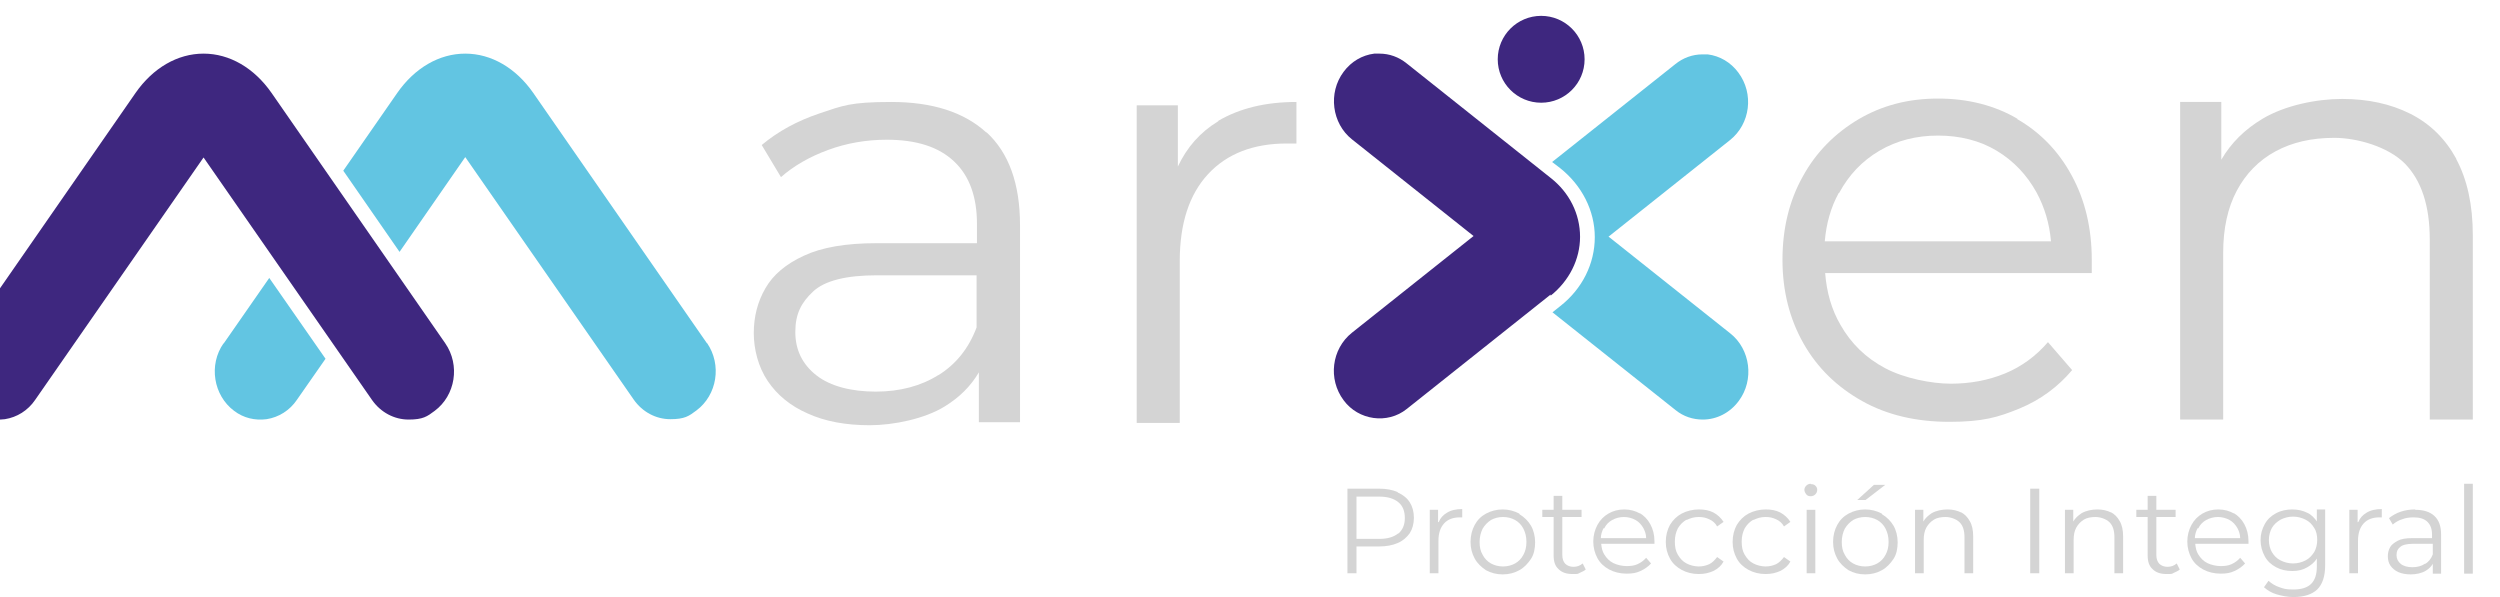
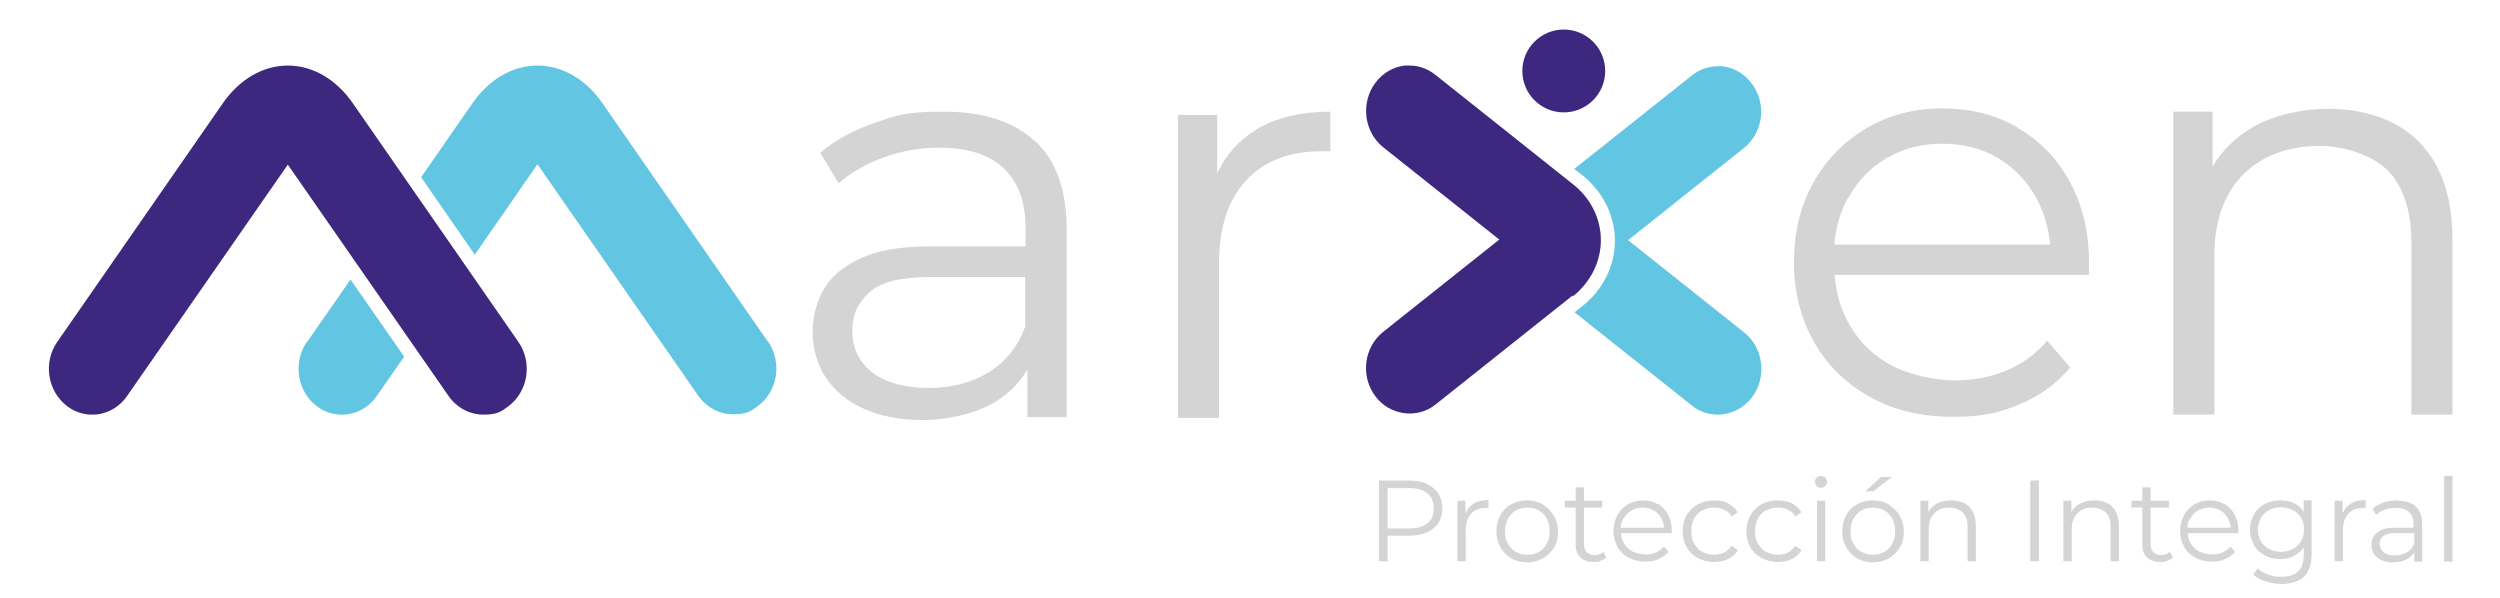
- <svg xmlns="http://www.w3.org/2000/svg" preserveAspectRatio="xMidYMid meet" role="img" aria-label="marxen Protección Integral" id="Capa_1" data-name="Capa 1" viewBox="104 344 662 158">
+ <svg xmlns="http://www.w3.org/2000/svg" preserveAspectRatio="xMidYMid meet" role="img" aria-label="marxen ProtecciÃ³n Integral" id="Capa_1" data-name="Capa 1" viewBox="78 340 694 166">
  <defs>
    <style>
      .cls-1 {
        fill: #62c5e2;
      }

      .cls-2 {
        fill: #d4d4d4;
      }

      .cls-3 {
        fill: #3e277f;
      }
    </style>
  </defs>
  <g>
    <path class="cls-2" d="M365.2,379.1c-5.9-5.4-14.3-8.1-25.2-8.1s-12.9,1-18.9,3c-6,2-11.1,4.8-15.4,8.4l5.1,8.5c3.4-3,7.6-5.4,12.5-7.2,4.9-1.8,10.1-2.7,15.5-2.7,7.9,0,13.8,1.9,17.9,5.8,4,3.8,6,9.3,6,16.5v5.1h-26.7c-8,0-14.4,1.1-19.1,3.3-4.8,2.2-8.2,5.1-10.2,8.6-2.1,3.6-3.1,7.6-3.1,11.9s1.2,9,3.7,12.7c2.5,3.7,6,6.6,10.6,8.6,4.6,2.1,10.1,3.1,16.4,3.1s14.6-1.7,19.9-5c3.9-2.4,6.9-5.4,9-9v13.2h10.9v-52.2c0-11-3-19.2-8.9-24.6ZM352.5,443.3c-4.6,2.9-10.2,4.4-16.6,4.4s-12-1.4-15.7-4.3c-3.7-2.9-5.6-6.7-5.6-11.5s1.6-7.8,4.7-10.7c3.1-2.9,8.8-4.3,16.9-4.3h26.4v13.8c-2.1,5.6-5.5,9.8-10.2,12.7Z" />
    <path class="cls-2" d="M426.6,376.1c-4.8,2.9-8.3,6.9-10.7,12v-16.2h-10.9v84.1h11.4v-42.9c0-9.9,2.5-17.6,7.5-23,5-5.4,12-8.1,20.8-8.1s.9,0,1.3,0c.4,0,.9,0,1.3,0v-11c-8.2,0-15.1,1.7-20.7,5Z" />
  </g>
  <g>
    <path class="cls-1" d="M163.2,434.9c-4,5.7-2.7,13.8,2.8,17.9,2.5,1.9,5.5,2.6,8.6,2.2,3.2-.5,6.1-2.3,8-5.1l7.6-10.9-14.9-21.4-12.1,17.4Z" />
    <path class="cls-1" d="M291.2,434.9l-46-66.3c-4.6-6.6-11.1-10.4-18-10.4s-13.4,3.8-18,10.4l-14.3,20.6,14.9,21.5,17.4-25.1,44.6,64.2c2.3,3.3,5.9,5.2,9.7,5.2s4.9-.8,6.9-2.3c5.5-4.1,6.8-12.1,2.8-17.9Z" />
    <path class="cls-3" d="M221.9,434.9l-46-66.3c-4.6-6.6-11.1-10.4-18-10.4s-13.4,3.8-18,10.4l-46,66.3c-4,5.7-2.7,13.8,2.8,17.9,2.5,1.9,5.5,2.6,8.6,2.2,3.2-.5,6.1-2.3,8-5.1l44.6-64.2,44.6,64.2c2.3,3.3,5.9,5.2,9.7,5.2s4.9-.8,6.9-2.3c5.5-4.1,6.8-12.1,2.8-17.9Z" />
  </g>
  <g>
    <path class="cls-2" d="M638.3,375.5c-6.1-3.6-13.2-5.4-21.1-5.4s-14.8,1.8-21.1,5.5c-6.2,3.7-11.2,8.7-14.7,15.1-3.6,6.4-5.4,13.8-5.4,22.1s1.9,15.7,5.6,22.2c3.7,6.5,8.9,11.5,15.5,15.2,6.6,3.7,14.3,5.5,23.1,5.5s12.9-1.2,18.5-3.5c5.6-2.3,10.3-5.8,14-10.2l-6.4-7.4c-3.2,3.7-7,6.5-11.4,8.3-4.4,1.8-9.2,2.7-14.3,2.7s-12.3-1.4-17.4-4.1c-5.1-2.7-9-6.5-11.8-11.4-2.4-4.1-3.7-8.7-4.1-13.8h70.6c0-.6,0-1.3,0-1.8,0-.6,0-1.1,0-1.7,0-8.4-1.8-15.9-5.3-22.3-3.5-6.5-8.4-11.5-14.5-15ZM591,395.1c2.6-4.8,6.1-8.5,10.7-11.2,4.6-2.7,9.8-4,15.5-4s11,1.3,15.5,4c4.5,2.7,8,6.4,10.6,11.1,2.1,3.9,3.4,8.2,3.8,12.9h-59.9c.4-4.7,1.6-9,3.7-12.8Z" />
    <path class="cls-2" d="M754.4,386c-2.9-5.3-7-9.3-12.2-11.9-5.2-2.6-11.2-3.9-18-3.9s-15.1,1.7-21,5.2c-4.7,2.8-8.4,6.4-11,10.9v-15.3h-10.9v84.1h11.4v-44.2c0-6.4,1.2-11.9,3.6-16.4,2.4-4.5,5.8-8,10.2-10.4,4.4-2.4,9.6-3.6,15.6-3.6s14.2,2.3,18.7,6.8c4.4,4.5,6.6,11.2,6.6,20.1v47.7h11.4v-48.8c0-8.1-1.5-14.8-4.4-20.2Z" />
  </g>
  <g>
    <path class="cls-1" d="M529.9,406.7l32.2-25.6c5.4-4.3,6.4-12.3,2.2-17.9-2-2.7-4.9-4.4-8.1-4.8-.5,0-.9,0-1.4,0-2.6,0-5.1.9-7.2,2.6l-32.6,25.9,2.1,1.6c5.8,4.6,9.2,11.3,9.2,18.3s-3.3,13.7-9.2,18.3l-2,1.6,32.6,25.9c2.1,1.7,4.6,2.5,7.2,2.5,3.7,0,7.2-1.8,9.5-4.9,4.2-5.6,3.1-13.7-2.2-17.9l-32.2-25.6Z" />
    <path class="cls-3" d="M514.6,422.3c4.9-3.9,7.8-9.6,7.8-15.6s-2.8-11.7-7.8-15.6l-38.1-30.3c-2.1-1.7-4.6-2.6-7.2-2.6s-.9,0-1.4,0c-3.2.4-6.1,2.1-8.1,4.8-4.2,5.6-3.1,13.7,2.2,17.9l32.2,25.6-32.2,25.6c-5.4,4.3-6.4,12.3-2.2,17.9,3.9,5.3,11.6,6.4,16.7,2.3l38.1-30.3ZM498.9,414.6v-3.7s0,0,0,0v3.7Z" />
    <circle class="cls-3" cx="512.1" cy="359.7" r="11.5" />
  </g>
  <g>
    <path class="cls-2" d="M474.1,474.3c-1.4-.6-3-.9-4.9-.9h-8.4v22.4h2.4v-7.1h6c1.9,0,3.5-.3,4.9-.9,1.4-.6,2.4-1.5,3.2-2.6.7-1.1,1.1-2.5,1.1-4.1s-.4-3-1.1-4.1c-.7-1.1-1.8-2-3.2-2.6ZM474.3,485.2c-1.2,1-2.9,1.5-5.1,1.5h-6v-11.2h6c2.2,0,3.9.5,5.1,1.5,1.2,1,1.7,2.4,1.7,4.2s-.6,3.1-1.7,4.1Z" />
    <path class="cls-2" d="M484.8,482.3v-3.3h-2.2v16.8h2.3v-8.6c0-2,.5-3.5,1.5-4.6,1-1.1,2.4-1.6,4.2-1.6s.2,0,.3,0c0,0,.2,0,.3,0v-2.2c-1.6,0-3,.3-4.1,1-1,.6-1.7,1.4-2.1,2.4Z" />
    <path class="cls-2" d="M506.3,480c-1.3-.7-2.8-1.1-4.4-1.1s-3.1.4-4.4,1.1c-1.3.7-2.3,1.7-3,3-.7,1.3-1.1,2.8-1.1,4.5s.4,3.1,1.1,4.4c.7,1.3,1.8,2.3,3,3.1,1.3.7,2.7,1.1,4.4,1.1s3.1-.4,4.4-1.1c1.3-.7,2.3-1.8,3.1-3s1.1-2.8,1.1-4.4-.4-3.2-1.1-4.4-1.8-2.3-3-3ZM507.4,490.9c-.5,1-1.3,1.8-2.2,2.3-.9.5-2,.8-3.2.8s-2.3-.3-3.2-.8c-.9-.5-1.7-1.3-2.2-2.3-.6-1-.8-2.1-.8-3.4s.3-2.5.8-3.5c.6-1,1.3-1.7,2.2-2.3.9-.5,2-.8,3.2-.8s2.3.3,3.2.8c.9.5,1.7,1.3,2.2,2.3.5,1,.8,2.1.8,3.5s-.3,2.5-.8,3.4Z" />
    <path class="cls-2" d="M520.7,494.1c-.9,0-1.7-.3-2.2-.8-.5-.5-.8-1.3-.8-2.3v-10.1h5.1v-1.9h-5.1v-3.7h-2.3v3.7h-3v1.9h3v10.2c0,1.6.4,2.8,1.3,3.6.9.9,2.1,1.3,3.7,1.3s1.3,0,1.9-.3,1.2-.5,1.6-.9l-.8-1.6c-.7.6-1.5.9-2.5.9Z" />
    <path class="cls-2" d="M538.3,480c-1.2-.7-2.6-1.1-4.2-1.1s-3,.4-4.2,1.1c-1.2.7-2.2,1.7-2.9,3s-1.1,2.8-1.1,4.4.4,3.1,1.1,4.4c.7,1.3,1.8,2.3,3.1,3,1.3.7,2.9,1.1,4.6,1.1s2.6-.2,3.7-.7c1.1-.5,2.1-1.2,2.8-2l-1.3-1.5c-.6.7-1.4,1.3-2.3,1.7-.9.4-1.8.5-2.9.5s-2.5-.3-3.5-.8c-1-.5-1.8-1.3-2.4-2.3-.5-.8-.7-1.7-.8-2.8h14.1c0-.1,0-.2,0-.4,0-.1,0-.2,0-.3,0-1.7-.4-3.2-1.1-4.5-.7-1.3-1.7-2.3-2.9-3ZM528.8,483.9c.5-1,1.2-1.7,2.1-2.2.9-.5,2-.8,3.1-.8s2.2.3,3.1.8c.9.5,1.6,1.3,2.1,2.2.4.8.7,1.6.7,2.6h-12c0-.9.3-1.8.7-2.6Z" />
    <path class="cls-2" d="M550.6,481.7c1-.5,2-.8,3.2-.8s1.9.2,2.8.6c.9.4,1.6,1,2.1,1.9l1.7-1.2c-.7-1.1-1.6-1.9-2.7-2.5-1.2-.6-2.4-.8-3.9-.8s-3.2.4-4.5,1.1c-1.3.7-2.3,1.7-3.1,3-.7,1.3-1.1,2.8-1.1,4.5s.4,3.1,1.1,4.4c.7,1.3,1.8,2.3,3.1,3,1.3.7,2.8,1.1,4.5,1.1s2.7-.3,3.9-.8c1.2-.6,2.1-1.4,2.7-2.5l-1.7-1.2c-.6.8-1.3,1.5-2.1,1.9-.9.4-1.8.6-2.8.6s-2.3-.3-3.2-.8c-1-.5-1.7-1.3-2.3-2.3-.6-1-.8-2.1-.8-3.5s.3-2.5.8-3.5c.6-1,1.3-1.7,2.3-2.3Z" />
    <path class="cls-2" d="M568.3,481.7c1-.5,2-.8,3.2-.8s1.9.2,2.8.6c.9.4,1.6,1,2.1,1.9l1.7-1.2c-.7-1.1-1.6-1.9-2.7-2.5-1.2-.6-2.4-.8-3.9-.8s-3.2.4-4.5,1.1c-1.3.7-2.3,1.7-3.1,3-.7,1.3-1.1,2.8-1.1,4.5s.4,3.1,1.1,4.4c.7,1.3,1.8,2.3,3.1,3,1.3.7,2.8,1.1,4.5,1.1s2.7-.3,3.9-.8c1.2-.6,2.1-1.4,2.7-2.5l-1.7-1.2c-.6.8-1.3,1.5-2.1,1.9-.9.4-1.8.6-2.8.6s-2.3-.3-3.2-.8c-1-.5-1.7-1.3-2.3-2.3-.6-1-.8-2.1-.8-3.5s.3-2.5.8-3.5c.6-1,1.3-1.7,2.3-2.3Z" />
    <rect class="cls-2" x="582.4" y="479" width="2.3" height="16.8" />
    <path class="cls-2" d="M583.5,472.1c-.5,0-.9.2-1.2.5s-.5.7-.5,1.1.2.8.5,1.2.7.5,1.2.5.9-.2,1.2-.5.5-.7.5-1.2-.2-.8-.5-1.1-.7-.4-1.2-.4Z" />
    <polygon class="cls-2" points="603.2 472.4 600.2 472.4 595.8 476.4 598 476.4 603.2 472.4" />
    <path class="cls-2" d="M602.3,480c-1.3-.7-2.8-1.1-4.4-1.1s-3.1.4-4.4,1.1c-1.3.7-2.3,1.7-3,3-.7,1.3-1.1,2.8-1.1,4.5s.4,3.1,1.1,4.4c.7,1.3,1.8,2.3,3,3.1,1.3.7,2.7,1.1,4.4,1.1s3.1-.4,4.4-1.1c1.3-.7,2.3-1.8,3.1-3s1.1-2.8,1.1-4.4-.4-3.2-1.1-4.4-1.8-2.3-3-3ZM603.3,490.9c-.5,1-1.3,1.8-2.2,2.3-.9.5-2,.8-3.2.8s-2.3-.3-3.2-.8c-.9-.5-1.7-1.3-2.2-2.3-.6-1-.8-2.1-.8-3.4s.3-2.5.8-3.5c.6-1,1.3-1.7,2.2-2.3.9-.5,2-.8,3.2-.8s2.3.3,3.2.8c.9.5,1.7,1.3,2.2,2.3.5,1,.8,2.1.8,3.5s-.3,2.5-.8,3.4Z" />
    <path class="cls-2" d="M623.3,479.7c-1-.5-2.2-.8-3.6-.8s-3,.3-4.2,1c-.9.6-1.7,1.3-2.2,2.2v-3.1h-2.2v16.8h2.3v-8.8c0-1.3.2-2.4.7-3.3s1.2-1.6,2-2.1,1.9-.7,3.1-.7,2.8.5,3.7,1.4c.9.9,1.3,2.2,1.3,4v9.5h2.3v-9.8c0-1.6-.3-3-.9-4-.6-1.1-1.4-1.9-2.4-2.4Z" />
    <rect class="cls-2" x="641.6" y="473.4" width="2.4" height="22.4" />
    <path class="cls-2" d="M663,479.7c-1-.5-2.2-.8-3.6-.8s-3,.3-4.2,1c-.9.6-1.7,1.3-2.2,2.2v-3.1h-2.2v16.8h2.3v-8.8c0-1.3.2-2.4.7-3.3s1.2-1.6,2-2.1,1.9-.7,3.1-.7,2.8.5,3.7,1.4c.9.9,1.3,2.2,1.3,4v9.5h2.3v-9.8c0-1.6-.3-3-.9-4-.6-1.1-1.4-1.9-2.4-2.4Z" />
    <path class="cls-2" d="M678,494.1c-.9,0-1.7-.3-2.2-.8-.5-.5-.8-1.3-.8-2.3v-10.1h5.1v-1.9h-5.1v-3.7h-2.3v3.7h-3v1.9h3v10.2c0,1.6.4,2.8,1.3,3.6.9.9,2.1,1.3,3.7,1.3s1.3,0,1.9-.3,1.2-.5,1.6-.9l-.8-1.6c-.7.6-1.5.9-2.5.9Z" />
    <path class="cls-2" d="M695.6,480c-1.2-.7-2.6-1.1-4.2-1.1s-3,.4-4.2,1.1c-1.2.7-2.2,1.7-2.9,3s-1.1,2.8-1.1,4.4.4,3.1,1.1,4.4c.7,1.3,1.8,2.3,3.1,3,1.3.7,2.9,1.1,4.6,1.1s2.6-.2,3.7-.7c1.1-.5,2.1-1.2,2.8-2l-1.3-1.5c-.6.7-1.4,1.3-2.3,1.7-.9.4-1.8.5-2.9.5s-2.5-.3-3.5-.8c-1-.5-1.8-1.3-2.4-2.3-.5-.8-.7-1.7-.8-2.8h14.1c0-.1,0-.2,0-.4,0-.1,0-.2,0-.3,0-1.7-.4-3.2-1.1-4.5-.7-1.3-1.7-2.3-2.9-3ZM686.1,483.9c.5-1,1.2-1.7,2.1-2.2.9-.5,2-.8,3.1-.8s2.2.3,3.1.8c.9.5,1.6,1.3,2.1,2.2.4.8.7,1.6.7,2.6h-12c0-.9.3-1.8.7-2.6Z" />
    <path class="cls-2" d="M717.6,482.2c-.7-1-1.5-1.9-2.6-2.4-1.2-.6-2.5-.9-4-.9s-3,.3-4.3,1-2.3,1.6-3,2.9-1.1,2.6-1.1,4.2.4,3,1.1,4.3,1.7,2.2,3,2.9c1.3.7,2.7,1,4.3,1s2.8-.3,4-1c1-.6,1.9-1.3,2.5-2.3v2.1c0,2.1-.5,3.6-1.5,4.6-1,1-2.6,1.5-4.7,1.5s-2.5-.2-3.7-.6c-1.2-.4-2.1-1-2.9-1.7l-1.2,1.7c.9.8,2,1.5,3.4,1.9,1.4.4,2.9.7,4.4.7,2.8,0,4.9-.7,6.3-2,1.4-1.4,2.1-3.5,2.1-6.4v-14.8h-2.2v3.2ZM714.5,492.4c-1,.5-2.1.8-3.3.8s-2.3-.3-3.3-.8c-1-.5-1.7-1.2-2.3-2.2-.5-.9-.8-2-.8-3.2s.3-2.3.8-3.2c.5-.9,1.3-1.6,2.3-2.2,1-.5,2.1-.8,3.3-.8s2.3.3,3.3.8c1,.5,1.7,1.2,2.3,2.2.6.9.8,2,.8,3.2s-.3,2.3-.8,3.2c-.6.9-1.3,1.7-2.3,2.2Z" />
    <path class="cls-2" d="M728.3,482.3v-3.3h-2.2v16.8h2.3v-8.6c0-2,.5-3.5,1.5-4.6,1-1.1,2.4-1.6,4.2-1.6s.2,0,.3,0c0,0,.2,0,.3,0v-2.2c-1.6,0-3,.3-4.1,1-1,.6-1.7,1.4-2.1,2.4Z" />
    <path class="cls-2" d="M743.5,478.9c-1.3,0-2.6.2-3.8.6-1.2.4-2.2,1-3.1,1.7l1,1.7c.7-.6,1.5-1.1,2.5-1.4,1-.4,2-.5,3.1-.5,1.6,0,2.8.4,3.6,1.2s1.2,1.9,1.2,3.3v1h-5.3c-1.6,0-2.9.2-3.8.7s-1.6,1-2,1.7c-.4.7-.6,1.5-.6,2.4s.2,1.8.7,2.5c.5.7,1.2,1.3,2.1,1.7.9.4,2,.6,3.3.6s2.9-.3,4-1c.8-.5,1.4-1.1,1.8-1.8v2.6h2.2v-10.4c0-2.2-.6-3.8-1.8-4.9-1.2-1.1-2.9-1.6-5-1.6ZM746.1,493.3c-.9.6-2,.9-3.3.9s-2.4-.3-3.1-.9-1.1-1.3-1.1-2.3.3-1.6.9-2.1c.6-.6,1.8-.9,3.4-.9h5.3v2.8c-.4,1.1-1.1,2-2,2.5Z" />
    <rect class="cls-2" x="756.5" y="472.1" width="2.3" height="23.8" />
  </g>
</svg>
